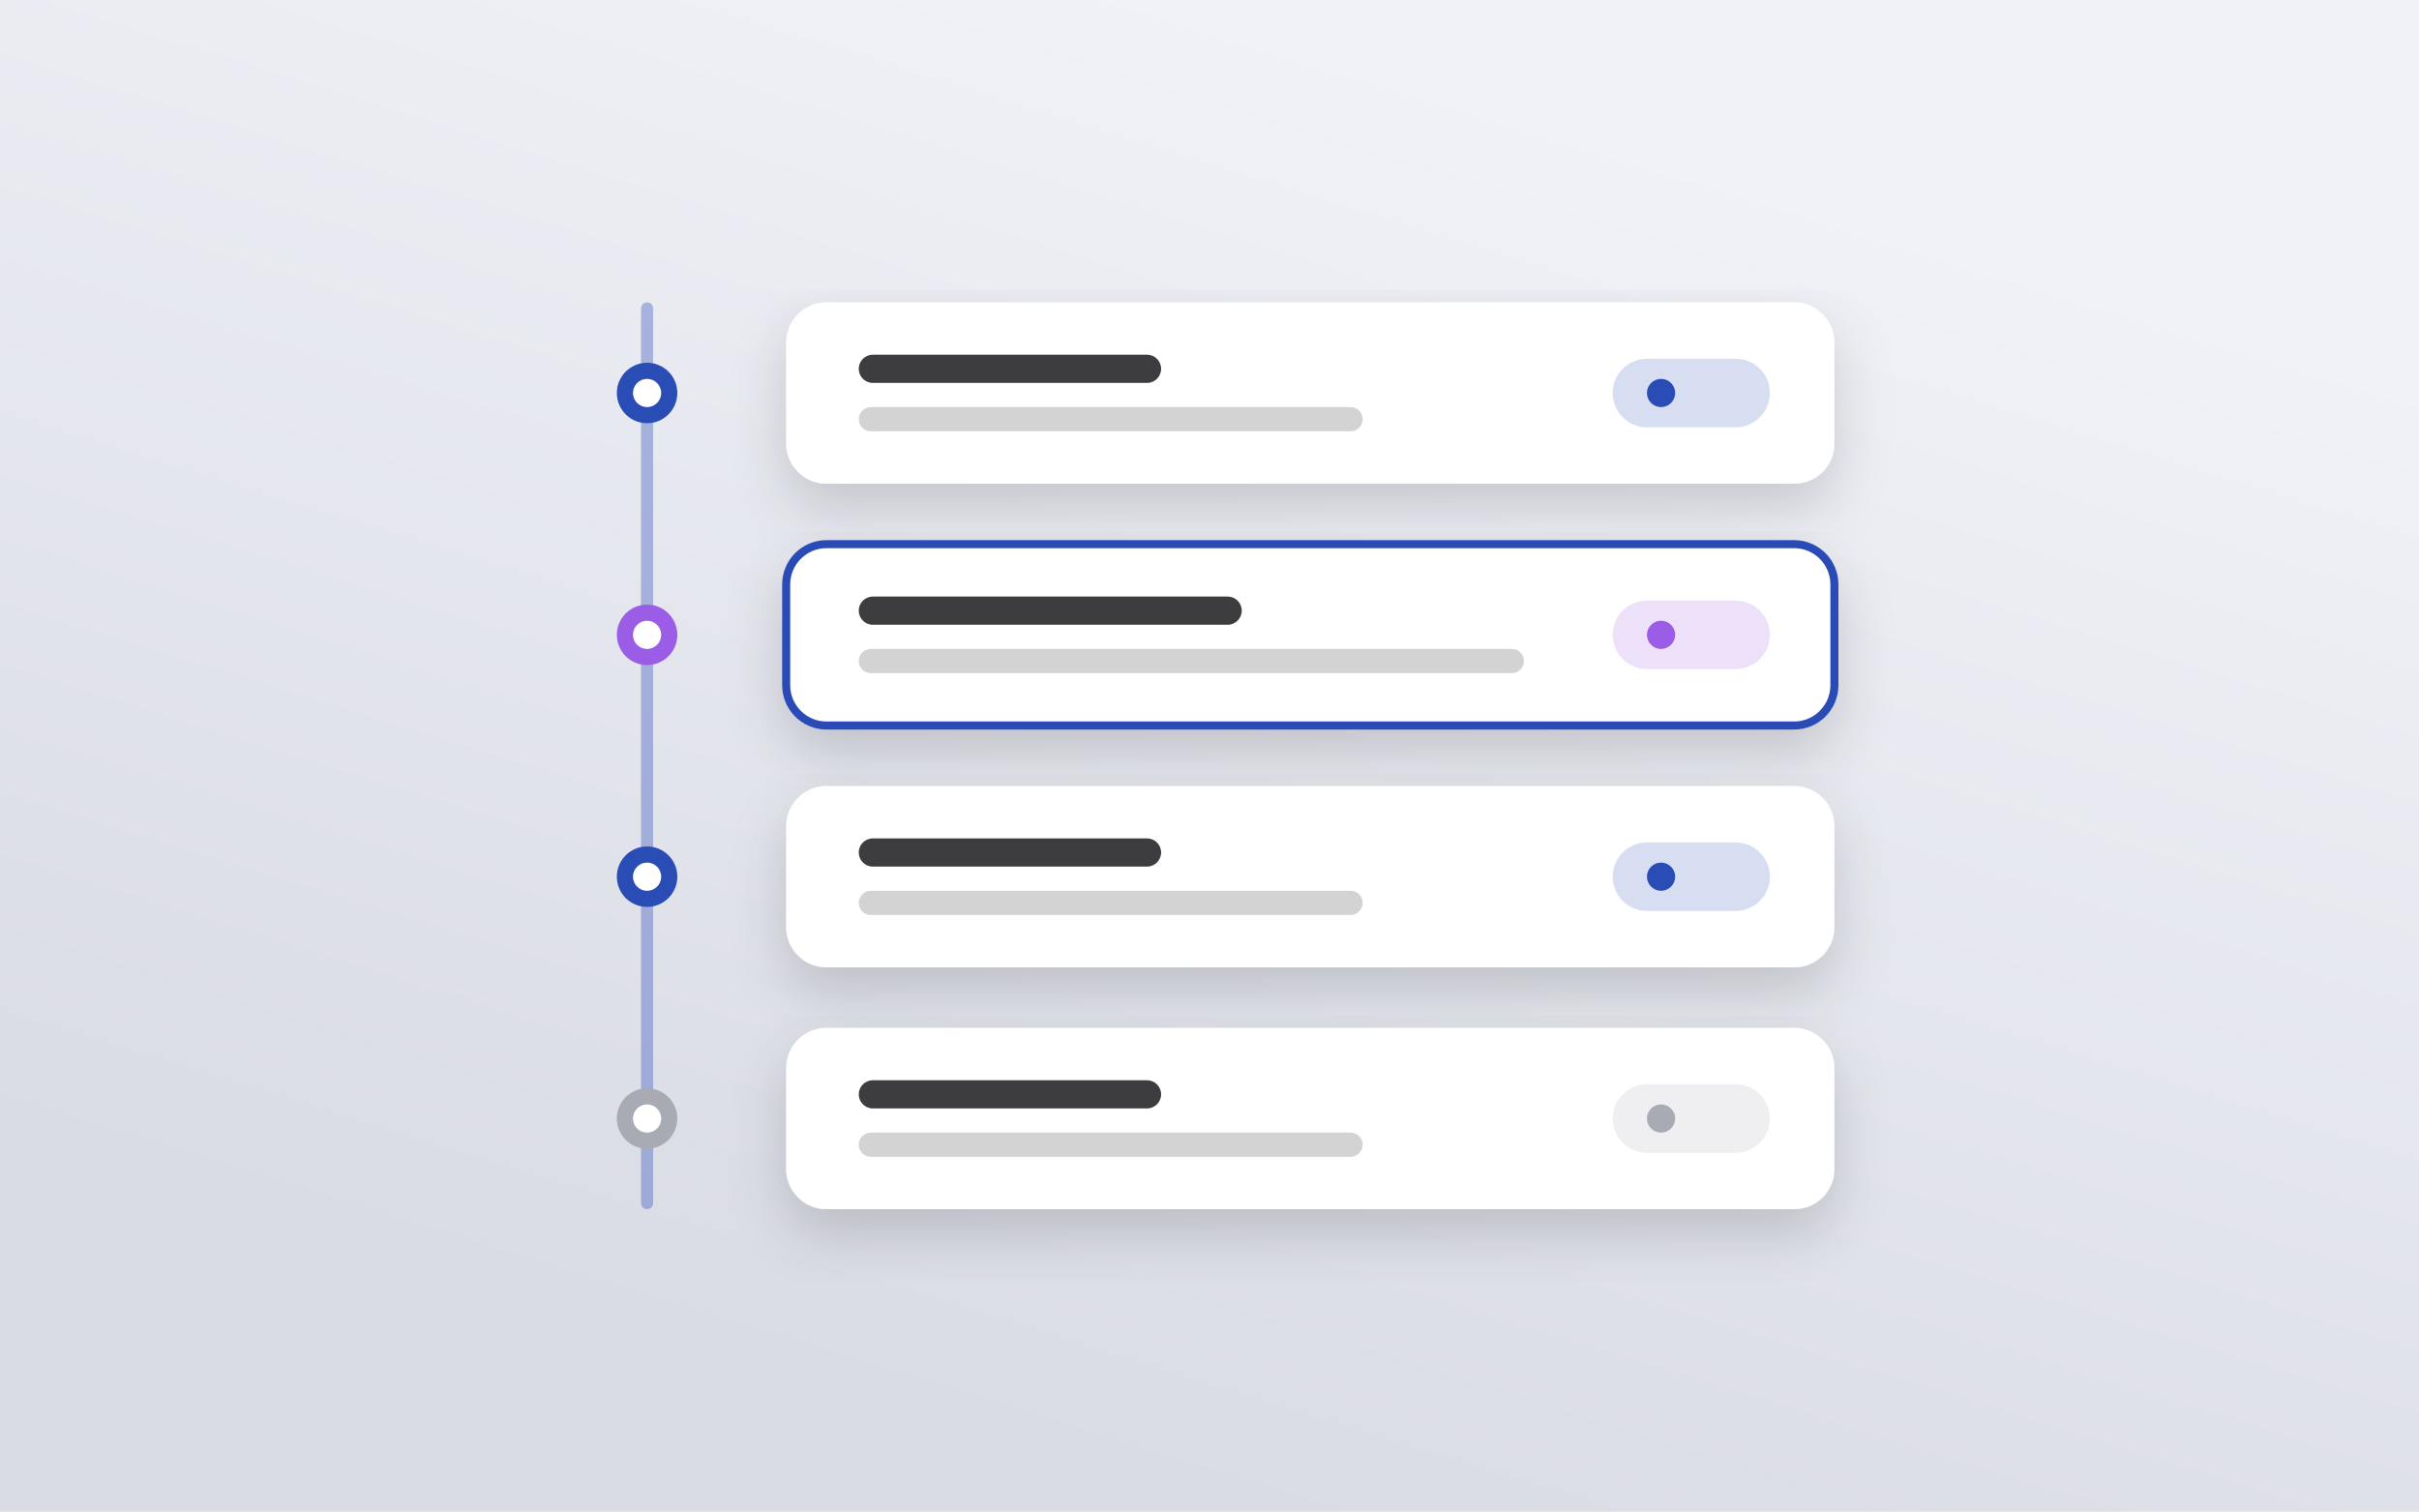
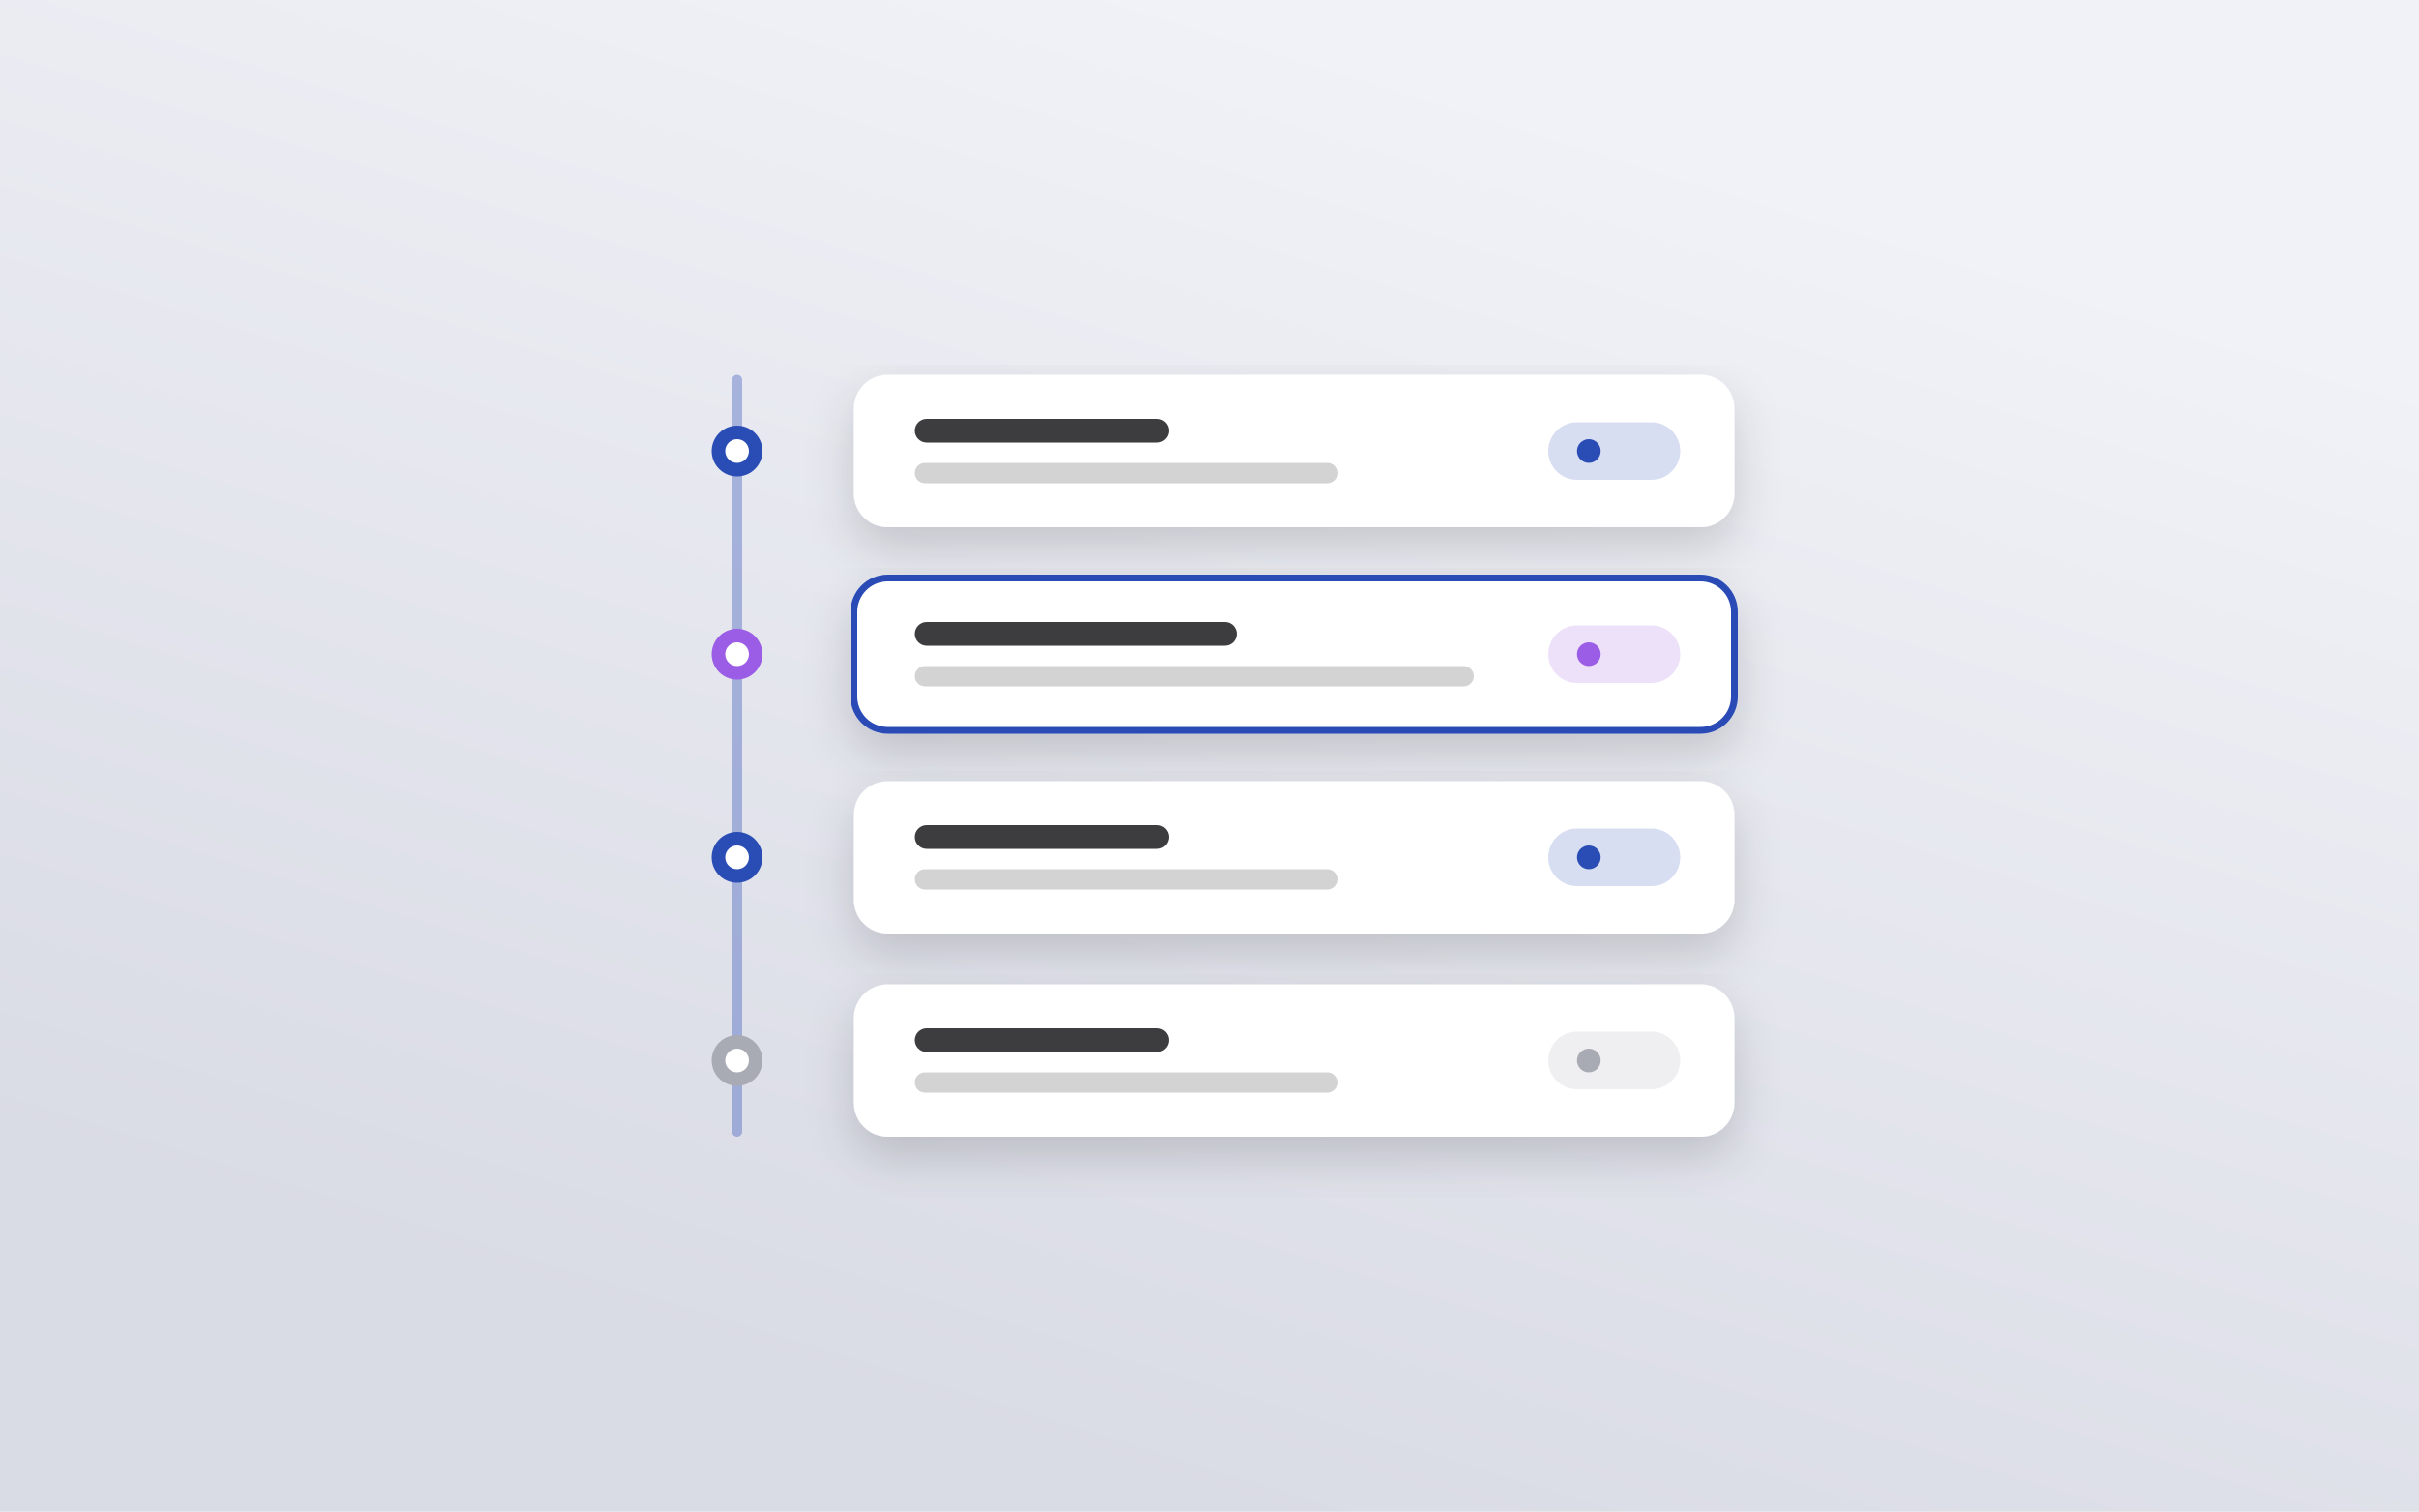
<svg xmlns="http://www.w3.org/2000/svg" viewBox="0 0 1200 750" width="1200" height="750">
  <defs>
    <linearGradient id="bg" x1="0.7" y1="0.1" x2="0.3" y2="0.9">
      <stop offset="0" stop-color="#f1f2f7" />
      <stop offset="1" stop-color="#d9dbe5" />
    </linearGradient>
    <filter id="sh" x="-20%" y="-20%" width="140%" height="160%">
      <feDropShadow dx="0" dy="12" stdDeviation="14" flood-color="#0d0d10" flood-opacity=".16" />
    </filter>
  </defs>
  <rect width="1200" height="750" fill="url(#bg)" />
-   <rect x="318" y="150" width="6" height="450" rx="3" fill="#2a4cb5" fill-opacity=".35" />
-   <circle cx="321" cy="195" r="15" fill="#2a4cb5" />
-   <circle cx="321" cy="195" r="7" fill="#fff" />
-   <g filter="url(#sh)">
-     <rect x="390" y="150" width="520" height="90" rx="20" fill="#fff" />
+   <g transform="translate(600 375) scale(0.84) translate(-600 -375)">
+     <rect x="318" y="150" width="6" height="450" rx="3" fill="#2a4cb5" fill-opacity=".35" />
+     <circle cx="321" cy="195" r="15" fill="#2a4cb5" />
+     <circle cx="321" cy="195" r="7" fill="#fff" />
+     <g filter="url(#sh)">
+       <rect x="390" y="150" width="520" height="90" rx="20" fill="#fff" />
+     </g>
+     <rect x="426" y="176" width="150" height="14" rx="7" fill="#0d0d10" fill-opacity=".8" />
+     <rect x="426" y="202" width="250" height="12" rx="6" fill="#0d0d10" fill-opacity=".18" />
+     <rect x="800" y="178" width="78" height="34" rx="17" fill="#2a4cb5" fill-opacity=".18" />
+     <circle cx="824" cy="195" r="7" fill="#2a4cb5" />
+     <circle cx="321" cy="315" r="15" fill="#9b5de5" />
+     <circle cx="321" cy="315" r="7" fill="#fff" />
+     <g filter="url(#sh)">
+       <rect x="390" y="270" width="520" height="90" rx="20" fill="#fff" stroke="#2a4cb5" stroke-width="4" />
+     </g>
+     <rect x="426" y="296" width="190" height="14" rx="7" fill="#0d0d10" fill-opacity=".8" />
+     <rect x="426" y="322" width="330" height="12" rx="6" fill="#0d0d10" fill-opacity=".18" />
+     <rect x="800" y="298" width="78" height="34" rx="17" fill="#9b5de5" fill-opacity=".18" />
+     <circle cx="824" cy="315" r="7" fill="#9b5de5" />
+     <circle cx="321" cy="435" r="15" fill="#2a4cb5" />
+     <circle cx="321" cy="435" r="7" fill="#fff" />
+     <g filter="url(#sh)">
+       <rect x="390" y="390" width="520" height="90" rx="20" fill="#fff" />
+     </g>
+     <rect x="426" y="416" width="150" height="14" rx="7" fill="#0d0d10" fill-opacity=".8" />
+     <rect x="426" y="442" width="250" height="12" rx="6" fill="#0d0d10" fill-opacity=".18" />
+     <rect x="800" y="418" width="78" height="34" rx="17" fill="#2a4cb5" fill-opacity=".18" />
+     <circle cx="824" cy="435" r="7" fill="#2a4cb5" />
+     <circle cx="321" cy="555" r="15" fill="#a9abb4" />
+     <circle cx="321" cy="555" r="7" fill="#fff" />
+     <g filter="url(#sh)">
+       <rect x="390" y="510" width="520" height="90" rx="20" fill="#fff" />
+     </g>
+     <rect x="426" y="536" width="150" height="14" rx="7" fill="#0d0d10" fill-opacity=".8" />
+     <rect x="426" y="562" width="250" height="12" rx="6" fill="#0d0d10" fill-opacity=".18" />
+     <rect x="800" y="538" width="78" height="34" rx="17" fill="#a9abb4" fill-opacity=".18" />
+     <circle cx="824" cy="555" r="7" fill="#a9abb4" />
  </g>
-   <rect x="426" y="176" width="150" height="14" rx="7" fill="#0d0d10" fill-opacity=".8" />
-   <rect x="426" y="202" width="250" height="12" rx="6" fill="#0d0d10" fill-opacity=".18" />
-   <rect x="800" y="178" width="78" height="34" rx="17" fill="#2a4cb5" fill-opacity=".18" />
-   <circle cx="824" cy="195" r="7" fill="#2a4cb5" />
-   <circle cx="321" cy="315" r="15" fill="#9b5de5" />
-   <circle cx="321" cy="315" r="7" fill="#fff" />
-   <g filter="url(#sh)">
-     <rect x="390" y="270" width="520" height="90" rx="20" fill="#fff" stroke="#2a4cb5" stroke-width="4" />
-   </g>
-   <rect x="426" y="296" width="190" height="14" rx="7" fill="#0d0d10" fill-opacity=".8" />
-   <rect x="426" y="322" width="330" height="12" rx="6" fill="#0d0d10" fill-opacity=".18" />
-   <rect x="800" y="298" width="78" height="34" rx="17" fill="#9b5de5" fill-opacity=".18" />
-   <circle cx="824" cy="315" r="7" fill="#9b5de5" />
-   <circle cx="321" cy="435" r="15" fill="#2a4cb5" />
-   <circle cx="321" cy="435" r="7" fill="#fff" />
-   <g filter="url(#sh)">
-     <rect x="390" y="390" width="520" height="90" rx="20" fill="#fff" />
-   </g>
-   <rect x="426" y="416" width="150" height="14" rx="7" fill="#0d0d10" fill-opacity=".8" />
-   <rect x="426" y="442" width="250" height="12" rx="6" fill="#0d0d10" fill-opacity=".18" />
-   <rect x="800" y="418" width="78" height="34" rx="17" fill="#2a4cb5" fill-opacity=".18" />
-   <circle cx="824" cy="435" r="7" fill="#2a4cb5" />
-   <circle cx="321" cy="555" r="15" fill="#a9abb4" />
-   <circle cx="321" cy="555" r="7" fill="#fff" />
-   <g filter="url(#sh)">
-     <rect x="390" y="510" width="520" height="90" rx="20" fill="#fff" />
-   </g>
-   <rect x="426" y="536" width="150" height="14" rx="7" fill="#0d0d10" fill-opacity=".8" />
-   <rect x="426" y="562" width="250" height="12" rx="6" fill="#0d0d10" fill-opacity=".18" />
-   <rect x="800" y="538" width="78" height="34" rx="17" fill="#a9abb4" fill-opacity=".18" />
-   <circle cx="824" cy="555" r="7" fill="#a9abb4" />
</svg>
